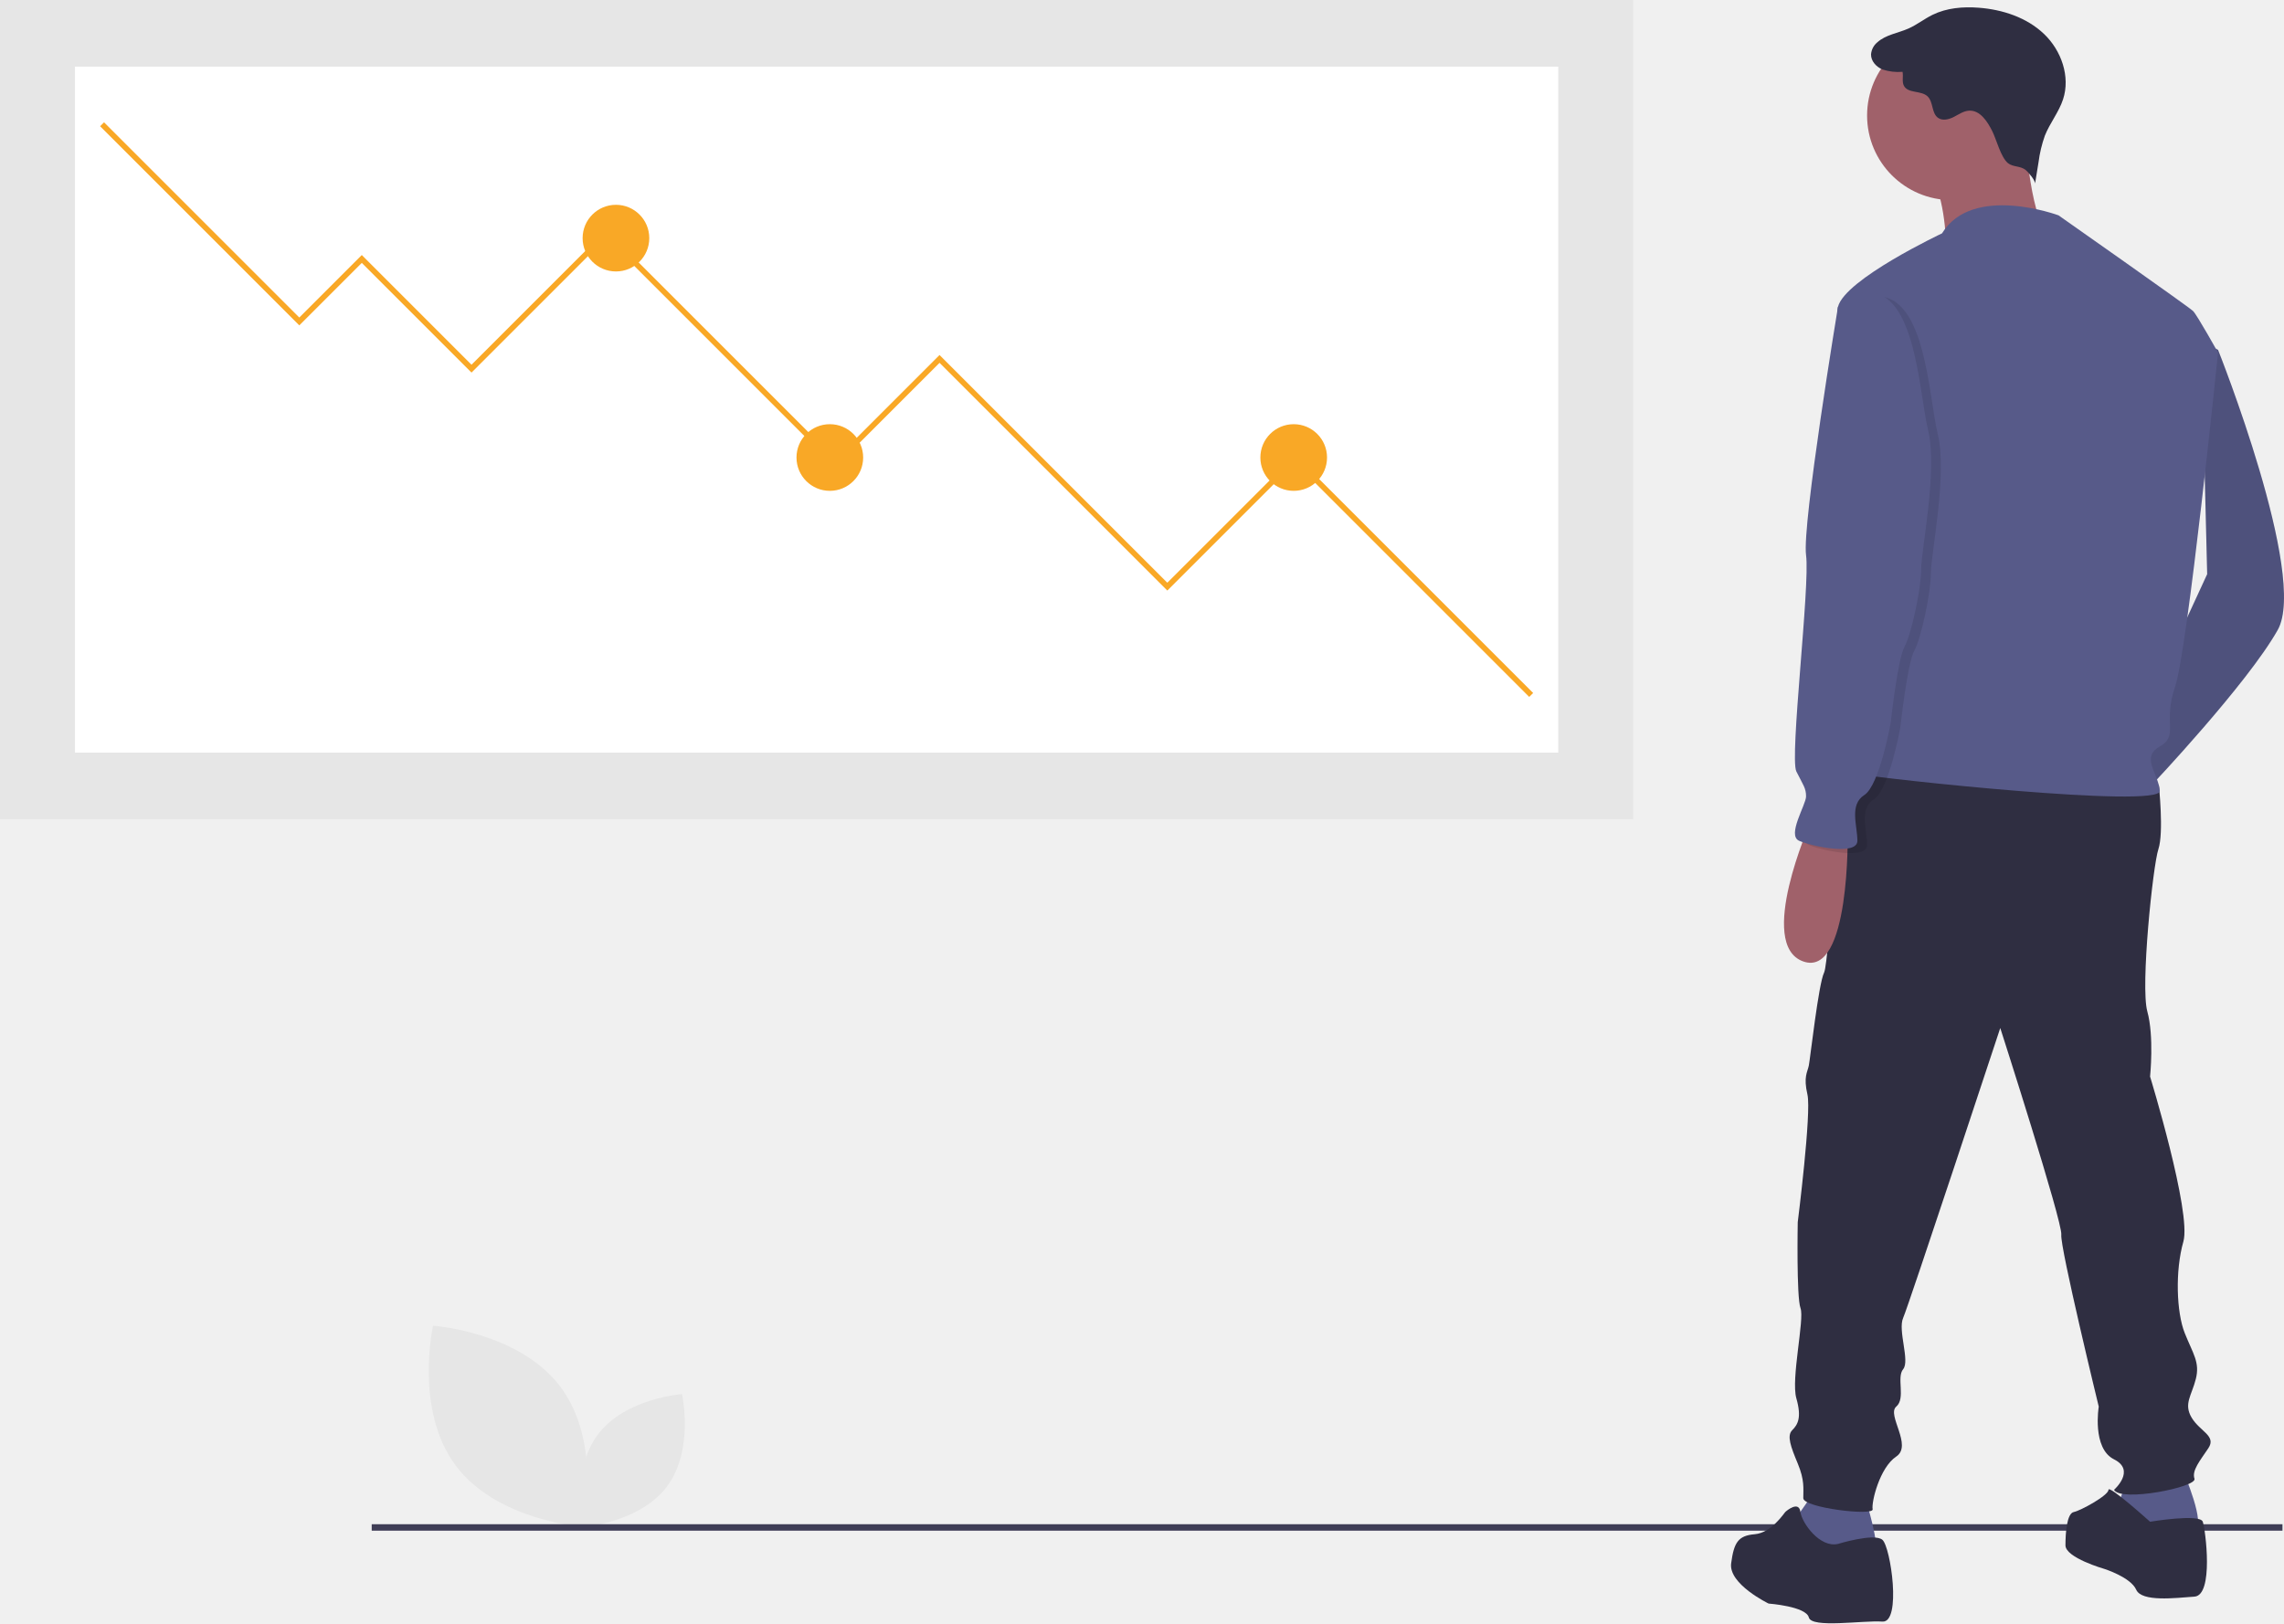
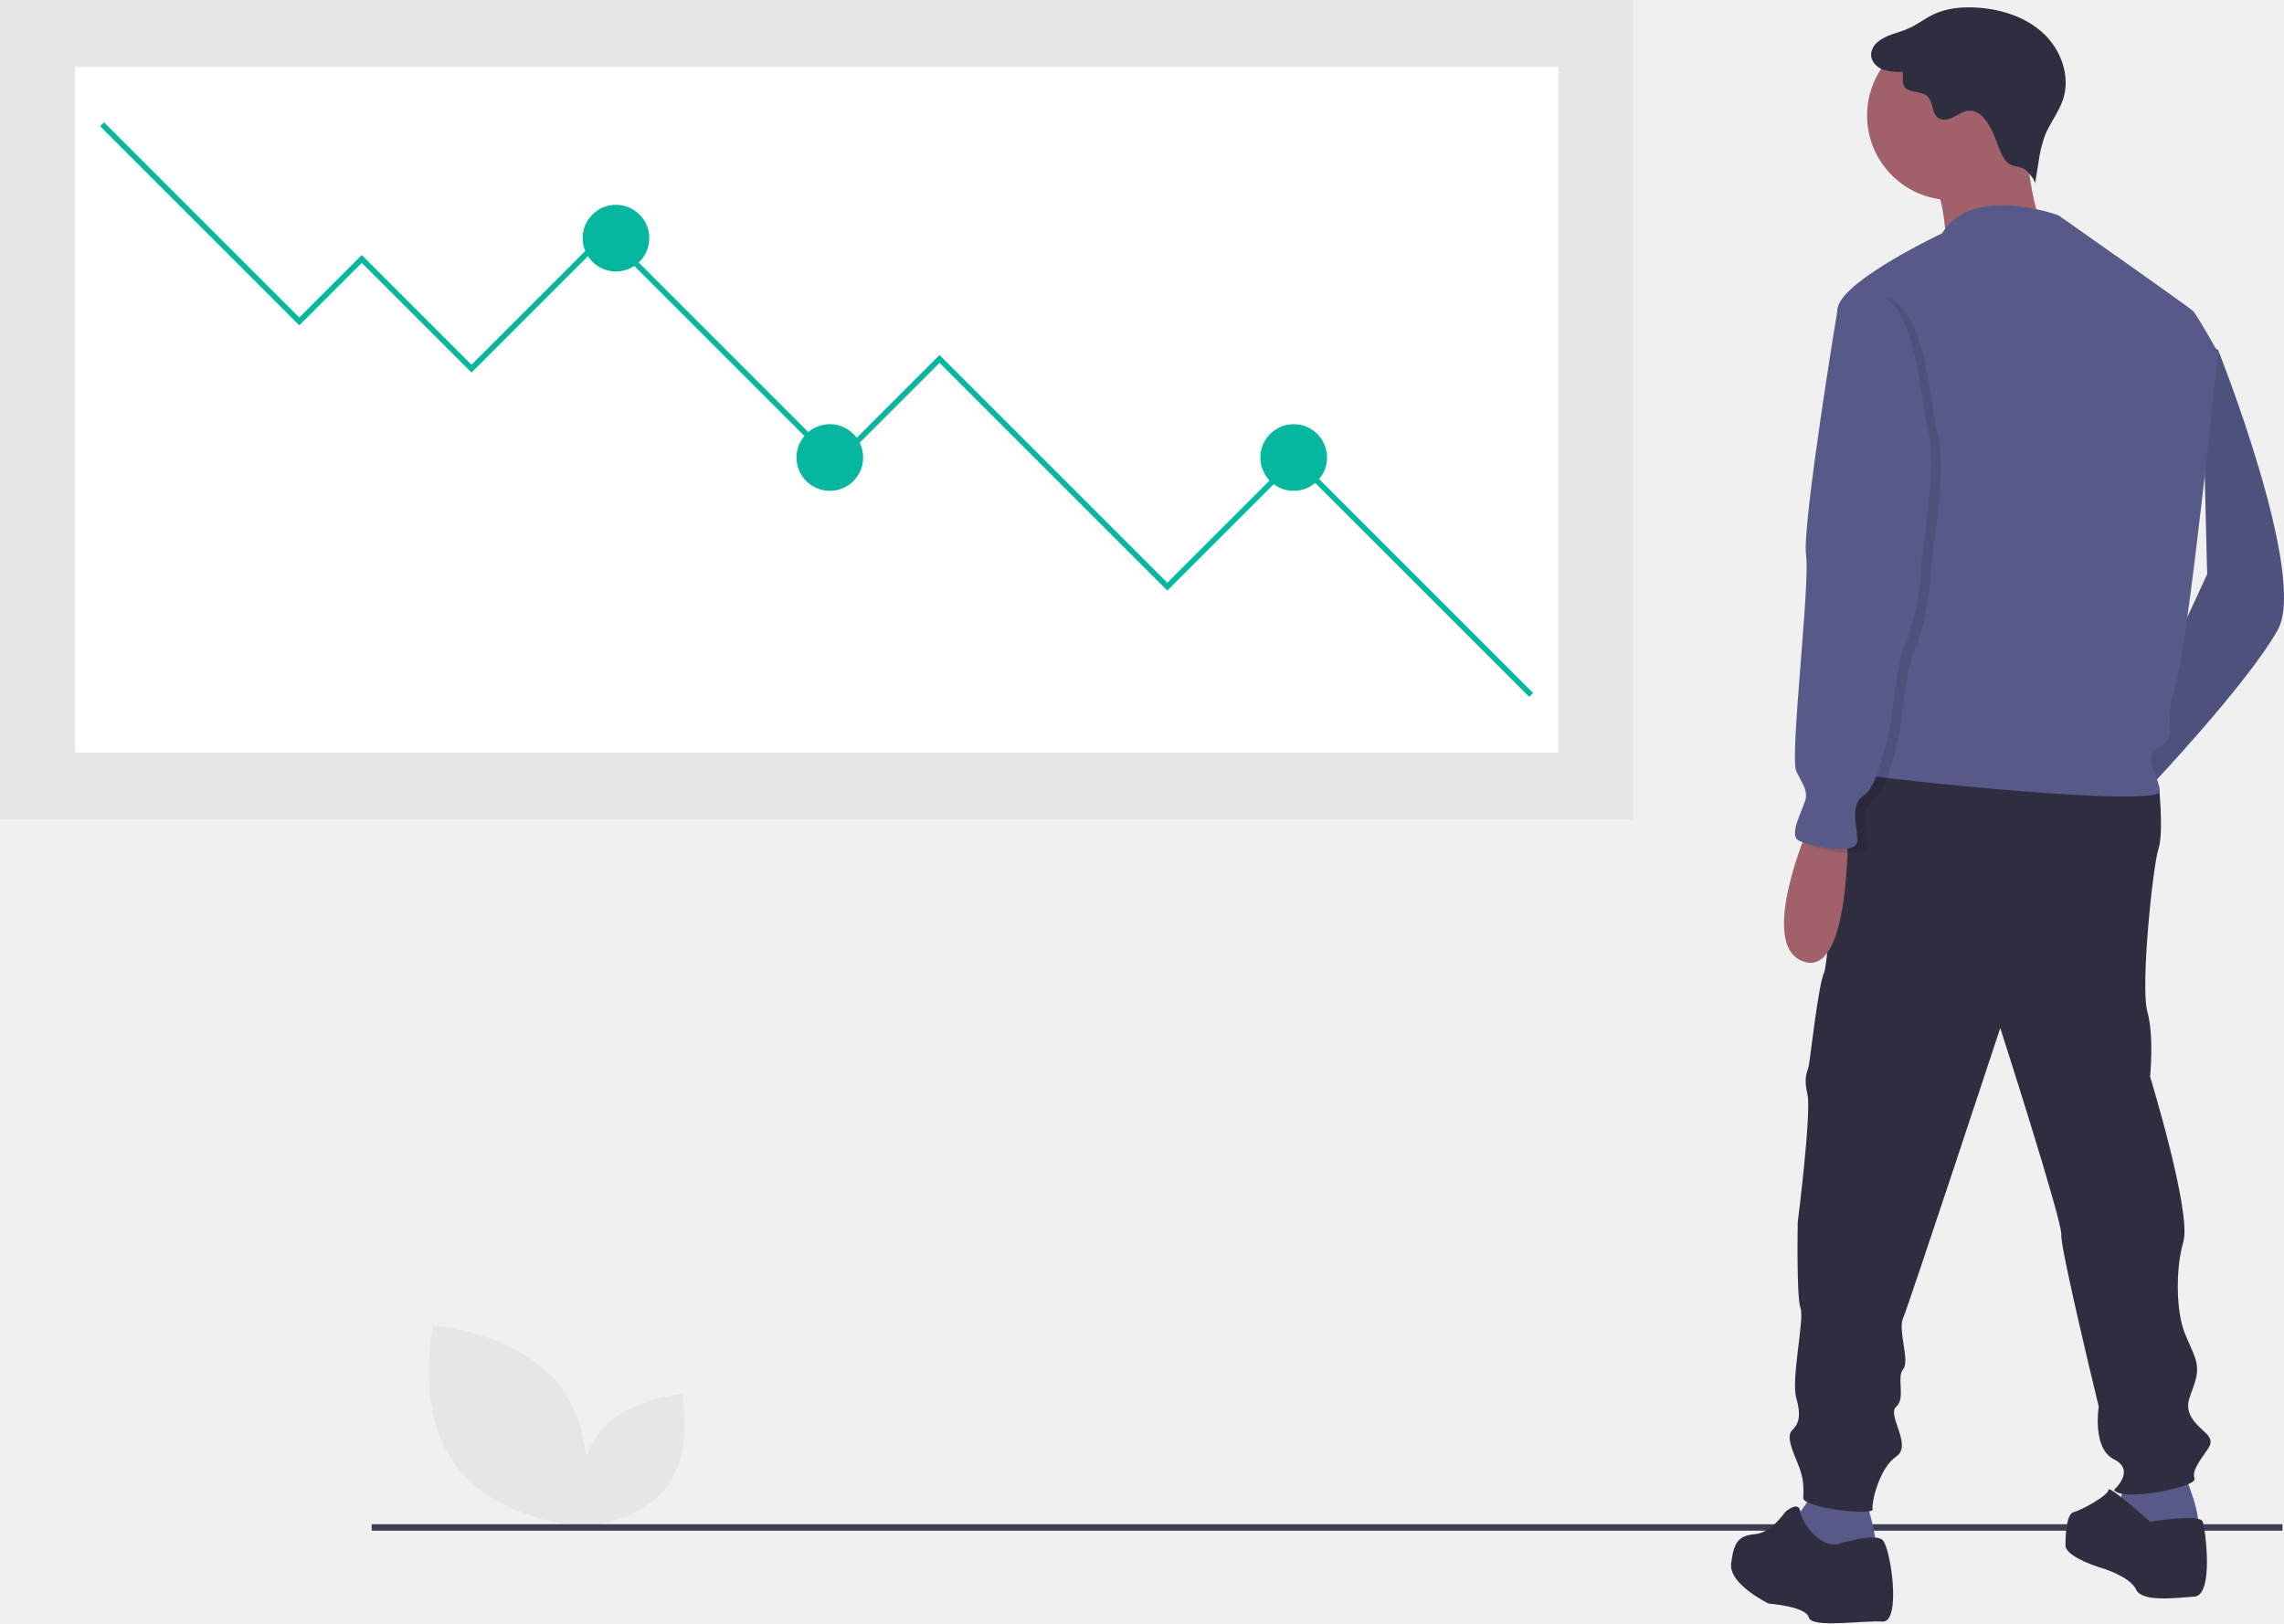
<svg xmlns="http://www.w3.org/2000/svg" data-name="Layer 1" width="793.705" height="564.236" viewBox="0 0 793.705 564.236">
  <path d="M361.496,677.27c14.42,19.311,44.352,21.344,44.352,21.344s6.554-29.277-7.866-48.588-44.352-21.344-44.352-21.344S347.076,657.959,361.496,677.27Z" transform="translate(-203.1477 -167.8818)" fill="#e6e6e6" />
  <path d="M434.953,684.53c-9.515,12.743-29.267,14.084-29.267,14.084s-4.324-19.319,5.191-32.062,29.267-14.084,29.267-14.084S444.468,671.787,434.953,684.53Z" transform="translate(-203.1477 -167.8818)" fill="#e6e6e6" />
  <rect x="129.172" y="529.802" width="664" height="2.241" fill="#3f3d56" />
  <path d="M968.148,286.597l5.785,2.892s31.333,78.574,20.728,97.374-43.866,53.989-43.866,53.989L944.528,423.016l25.629-55.564Z" transform="translate(-203.1477 -167.8818)" fill="#575a89" />
  <path d="M968.148,286.597l5.785,2.892s31.333,78.574,20.728,97.374-43.866,53.989-43.866,53.989L944.528,423.016l25.629-55.564Z" transform="translate(-203.1477 -167.8818)" opacity="0.1" />
  <path d="M961.882,679.465s8.195,18.8,3.856,20.246-9.641,1.446-14.943,1.446-11.569-1.928-12.533-3.856,3.856-14.461,3.856-14.461Z" transform="translate(-203.1477 -167.8818)" fill="#575a89" />
  <path d="M851.493,689.106s5.303,16.872,2.892,17.836-10.123,5.303-14.461,3.856-11.087-4.82-12.533-6.267,0-9.159,0-9.159l6.749-9.641Z" transform="translate(-203.1477 -167.8818)" fill="#575a89" />
  <path d="M946.456,438.442l6.91,2.41s1.767,16.39-.161,22.174-6.267,47.723-3.856,56.4.964,22.656.964,22.656,14.461,47.241,11.569,57.364-2.41,24.584.482,31.815,5.303,10.123,3.856,15.908-4.338,8.677-1.446,13.497,8.677,6.267,5.785,10.605-5.785,7.713-4.82,10.605-25.549,8.195-27.959,3.856c0,0,7.713-6.749,0-10.605s-5.303-18.318-5.303-18.318-13.497-55.435-13.015-59.774-21.21-71.825-21.21-71.825-31.815,96.409-33.743,100.748,2.41,14.943,0,17.836.964,10.123-2.41,13.015,5.785,13.497,0,17.354-8.677,15.908-8.195,18.318-24.102-.482-24.102-3.856.482-6.267-1.928-12.051-3.856-9.641-1.928-11.569,3.374-4.338,1.446-11.087,2.892-27.477,1.446-31.333-.964-29.887-.964-29.887,4.82-38.082,3.374-44.348,0-7.713.482-10.123,3.374-28.441,5.303-32.297,4.338-69.897,15.426-73.271S946.456,438.442,946.456,438.442Z" transform="translate(-203.1477 -167.8818)" fill="#2f2e41" />
  <path d="M950.313,696.819s17.354-2.892,18.318,0,3.856,25.549-2.892,26.031-18.318,1.928-20.246-2.41-11.087-7.231-11.087-7.231-13.497-3.856-13.497-8.195.482-11.087,2.892-11.569,12.051-5.785,12.051-7.713S950.313,696.819,950.313,696.819Z" transform="translate(-203.1477 -167.8818)" fill="#2f2e41" />
  <path d="M841.852,704.532s12.533-3.856,15.426-1.446,6.749,28.923,0,28.441-24.584,2.41-25.549-1.446-13.979-4.82-13.979-4.82-13.979-6.749-13.015-13.979,2.41-9.641,8.195-10.123,10.123-7.231,10.605-7.713,4.732-4.006,5.258-.075S835.585,705.978,841.852,704.532Z" transform="translate(-203.1477 -167.8818)" fill="#2f2e41" />
  <circle cx="678.232" cy="40.142" r="29.405" fill="#a0616a" />
  <path d="M906.928,214.772s1.928,32.297,9.159,35.189-36.636,2.892-36.636,2.892-.482-20.246-6.749-25.066S906.928,214.772,906.928,214.772Z" transform="translate(-203.1477 -167.8818)" fill="#a0616a" />
  <path d="M918.497,242.731s-29.887-11.087-40.492,6.267c0,0-33.743,15.908-36.154,25.549s20.246,81.948,20.246,81.948,0,59.774-4.82,66.04-13.979,13.015-7.713,14.461,104.604,12.051,104.122,5.785-6.749-11.569,0-15.426.964-8.195,5.303-20.728,14.943-116.173,14.943-116.173-7.231-13.015-8.677-14.461S918.497,242.731,918.497,242.731Z" transform="translate(-203.1477 -167.8818)" fill="#575a89" />
  <path d="M832.211,453.867s-18.8,42.42-2.41,48.205,15.426-44.83,15.426-44.83Z" transform="translate(-203.1477 -167.8818)" fill="#a0616a" />
  <path d="M895.484,213.492c-1.704-3.415-4.256-7.355-8.067-7.147-1.927.105-3.589,1.304-5.307,2.185s-3.918,1.426-5.489.304c-2.297-1.641-1.585-5.533-3.64-7.469-2.243-2.113-6.755-.933-8.202-3.654-.773-1.453-.149-3.255-.486-4.866a17.525,17.525,0,0,1-6.947-.807c-2.176-.882-4.061-2.926-4-5.274a6.032,6.032,0,0,1,2.154-4.147c2.963-2.694,7.25-3.211,10.906-4.845,2.91-1.3,5.44-3.327,8.3-4.734,4.922-2.421,10.601-2.891,16.071-2.473,8.293.634,16.68,3.386,22.694,9.132s9.197,14.811,6.603,22.713c-1.47,4.478-4.584,8.242-6.323,12.623a44.186,44.186,0,0,0-2.203,9.259l-1.22,7.487c.19-1.165-2.369-4.088-3.208-4.783-1.83-1.517-4.492-1.002-6.192-2.407C898.418,222.51,896.963,216.455,895.484,213.492Z" transform="translate(-203.1477 -167.8818)" fill="#2f2e41" />
  <path d="M852.939,271.172l-7.713,4.82s-12.533,75.681-11.087,86.286-5.785,70.379-3.374,75.199,3.374,5.785,3.374,8.677-6.749,13.497-2.41,15.425,20.246,5.303,20.246,0-2.892-12.533,2.41-15.908,9.159-25.066,9.159-25.066,2.41-22.174,4.82-26.513,5.785-20.246,5.785-26.995,5.785-34.225,2.41-48.205S872.221,267.315,852.939,271.172Z" transform="translate(-203.1477 -167.8818)" opacity="0.1" />
  <path d="M849.565,269.725l-7.713,4.82s-12.533,75.681-11.087,86.286-5.785,70.379-3.374,75.199,3.374,5.785,3.374,8.677-6.749,13.497-2.41,15.426,20.246,5.303,20.246,0-2.892-12.533,2.41-15.908S860.17,419.16,860.17,419.16s2.41-22.174,4.82-26.513,5.785-20.246,5.785-26.995,5.785-34.225,2.41-48.205S868.847,265.869,849.565,269.725Z" transform="translate(-203.1477 -167.8818)" fill="#575a89" />
  <rect width="567.571" height="284.751" fill="#e6e6e6" />
  <rect x="26.062" y="23.166" width="515.448" height="238.419" fill="#fff" />
-   <polygon points="36.156 42.513 34.791 43.878 104.007 113.093 125.725 91.375 163.852 129.503 210.667 82.688 290.301 162.322 326.498 126.124 405.649 205.276 450.051 160.874 531.416 242.238 532.781 240.873 450.051 158.144 405.649 202.546 326.498 123.395 290.301 159.592 210.667 79.958 163.852 126.773 125.725 88.645 104.007 110.364 36.156 42.513" fill="#f9a826" />
-   <circle cx="214.046" cy="82.771" r="11.583" fill="#f9a826" />
-   <circle cx="288.371" cy="159.026" r="11.583" fill="#f9a826" />
-   <circle cx="449.569" cy="159.026" r="11.583" fill="#f9a826" />
+   <polygon points="36.156 42.513 34.791 43.878 104.007 113.093 125.725 91.375 163.852 129.503 210.667 82.688 290.301 162.322 326.498 126.124 405.649 205.276 450.051 160.874 531.416 242.238 532.781 240.873 450.051 158.144 405.649 202.546 326.498 123.395 290.301 159.592 210.667 79.958 163.852 126.773 125.725 88.645 104.007 110.364 36.156 42.513" fill="#06b7a0" />
+   <circle cx="214.046" cy="82.771" r="11.583" fill="#06b7a0" />
+   <circle cx="288.371" cy="159.026" r="11.583" fill="#06b7a0" />
+   <circle cx="449.569" cy="159.026" r="11.583" fill="#06b7a0" />
</svg>
